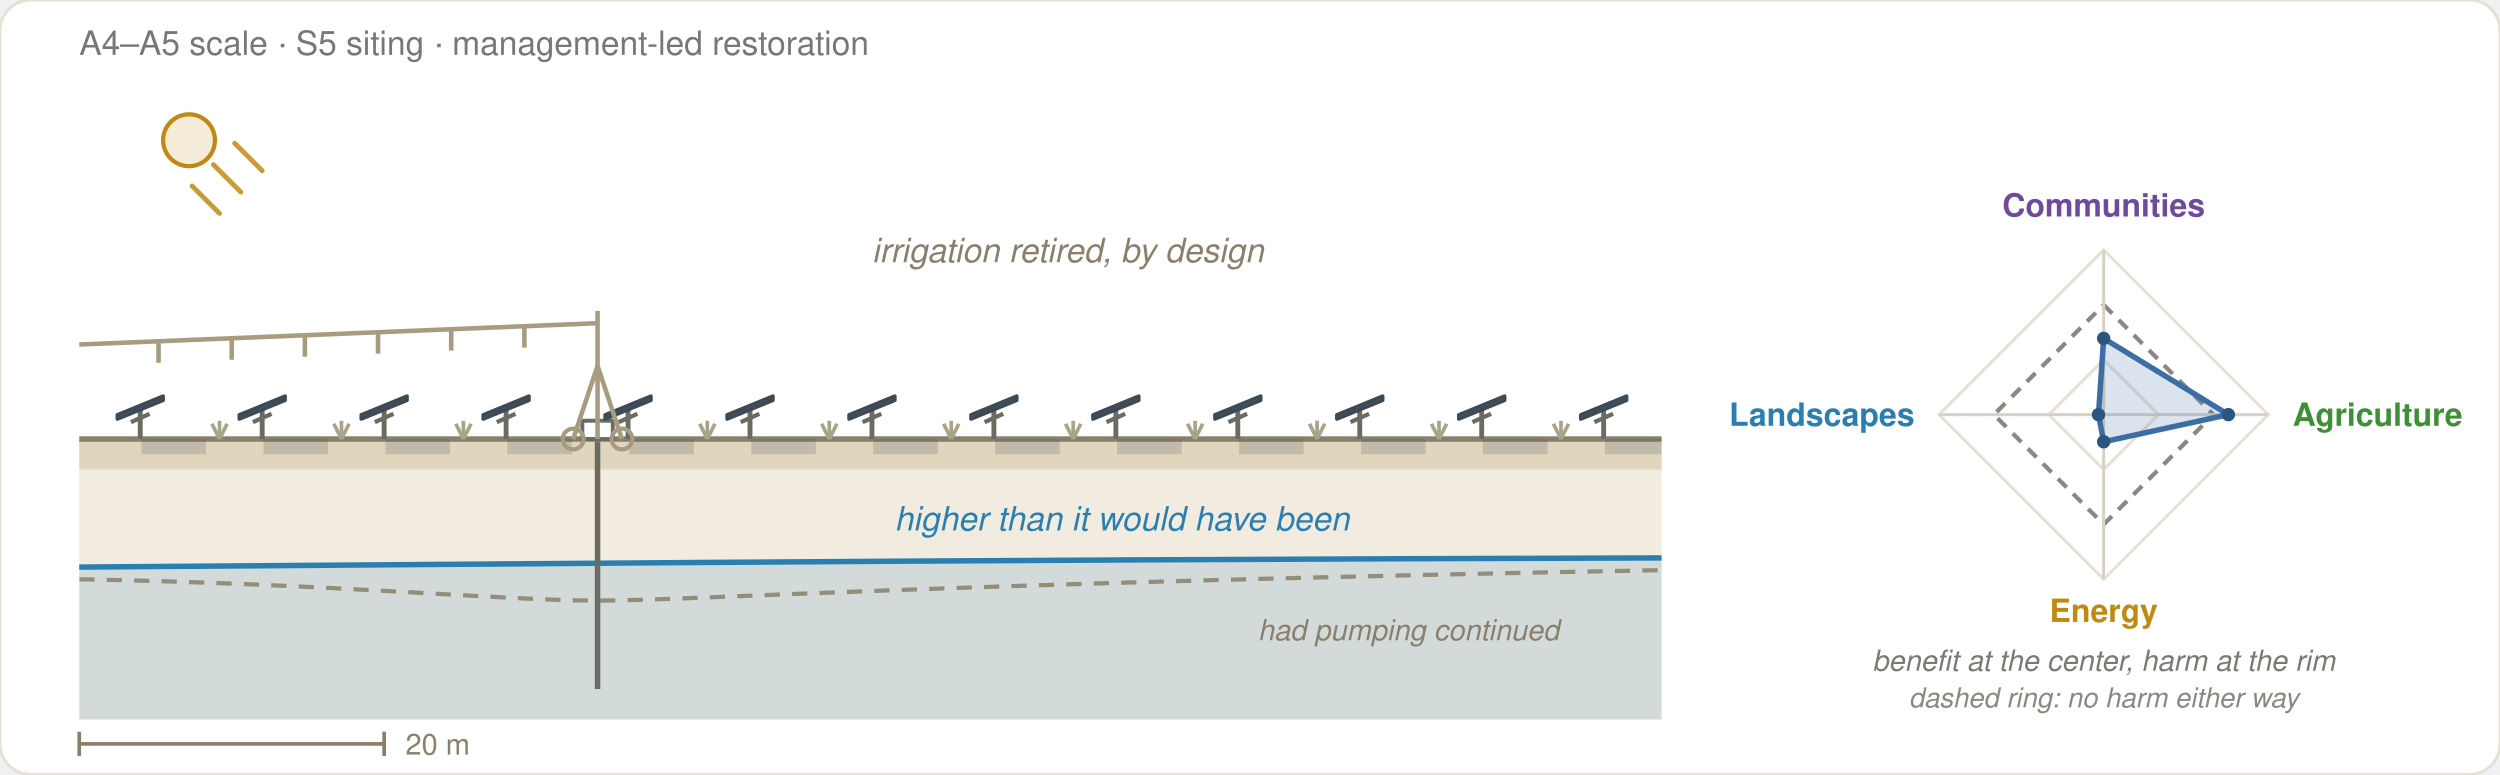
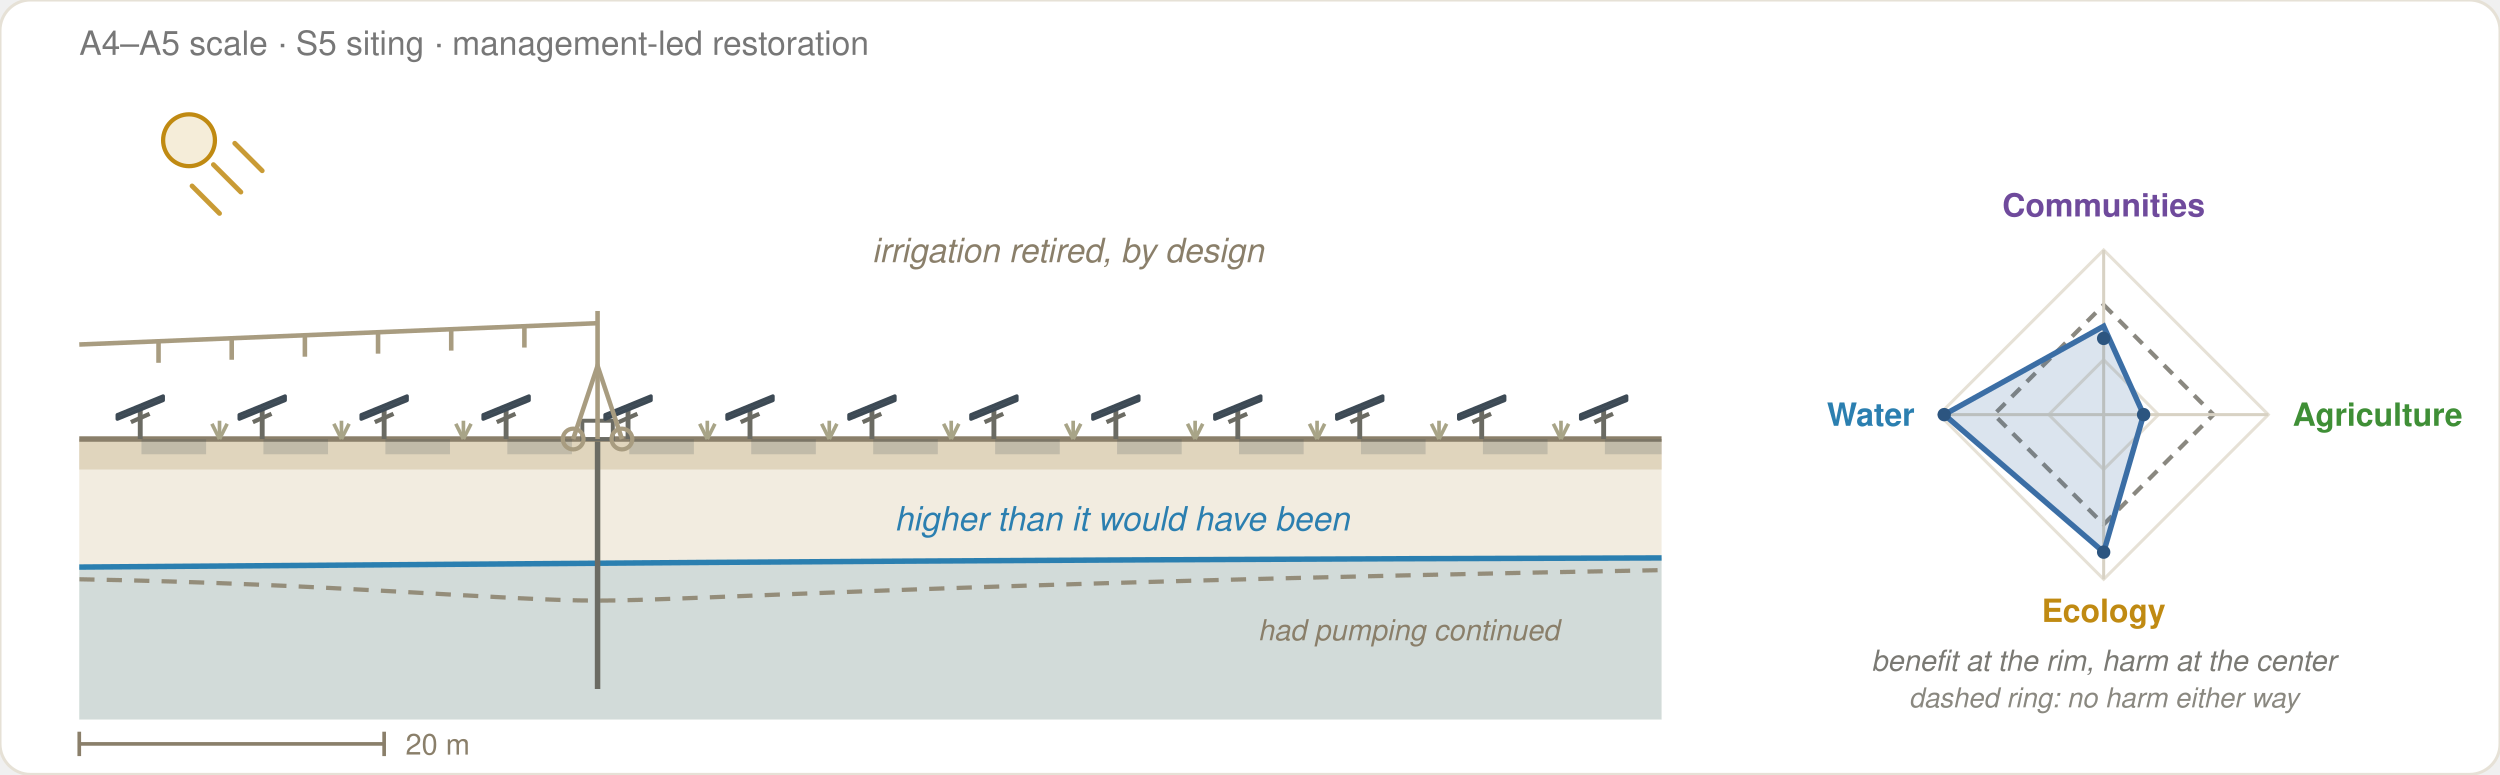
<svg xmlns="http://www.w3.org/2000/svg" viewBox="0 14 820 254" width="820" height="254" font-family="Helvetica, Arial, sans-serif" role="img">
  <defs>
    <g id="module">
      <line x1="-9" y1="16" x2="9" y2="8" stroke="#6b6b63" stroke-width="1.4" vector-effect="non-scaling-stroke" />
      <polygon points="-22,9 22,-9 22,-5 -22,13" fill="#5b6b7a" stroke="#3d4a55" stroke-width="1.2" stroke-linejoin="round" vector-effect="non-scaling-stroke" />
    </g>
    <g id="tuft">
      <line x1="0" y1="0" x2="-2.5" y2="-5" stroke="#a8a487" stroke-width="1.2" />
      <line x1="0" y1="0" x2="0" y2="-6" stroke="#a8a487" stroke-width="1.2" />
      <line x1="0" y1="0" x2="2.5" y2="-5" stroke="#a8a487" stroke-width="1.2" />
    </g>
    <clipPath id="soilclipR">
      <path d="M26,158 L545,158 L545,250 L26,250 Z" />
    </clipPath>
  </defs>
  <rect y="14" width="820" height="254" rx="10" fill="#ffffff" stroke="#e6e1d6" />
  <text x="26" y="32" fill="#777" font-size="11">A4–A5 scale · S5 siting · management-led restoration</text>
  <g stroke="#c08a12" stroke-linecap="round">
    <circle cx="62" cy="60" r="8.5" fill="#c08a12" fill-opacity="0.16" stroke-width="1.4" />
    <g stroke-width="1.6" opacity="0.85">
      <line x1="63" y1="75" x2="72" y2="84" />
      <line x1="70" y1="68" x2="79" y2="77" />
      <line x1="77" y1="61" x2="86" y2="70" />
    </g>
  </g>
  <path d="M26,158 L545,158 L545,250 L26,250 Z" fill="#f2ece0" />
  <g clip-path="url(#soilclipR)">
    <path d="M26,158 L545,158 L545,168 L26,168 Z" fill="#e0d5bd" />
    <path d="M26,200 C120,199.4 300,197.6 545,197 L545,250 L26,250 Z" fill="#2b7fb0" fill-opacity="0.16" />
    <path d="M26,200 C120,199.4 300,197.6 545,197" fill="none" stroke="#2b7fb0" stroke-width="1.8" />
    <path d="M26,204 C110,205.5 165,211 196,211 C227,211 300,205.5 545,201" fill="none" stroke="#8a7f6a" stroke-width="1.4" stroke-dasharray="5 4" opacity="0.85" />
    <line x1="196" y1="158" x2="196" y2="240" stroke="#6b6b63" stroke-width="1.8" />
  </g>
  <path d="M26,158 L545,158" fill="none" stroke="#8a7f6a" stroke-width="1.8" />
  <rect x="191" y="152" width="10" height="6" fill="#ffffff" stroke="#6b6b63" stroke-width="1.3" />
  <g fill="#3d4a55" opacity="0.19">
    <path d="M46.4,158 h21.2 v5 h-21.2 z" />
    <path d="M86.4,158 h21.2 v5 h-21.2 z" />
    <path d="M126.4,158 h21.2 v5 h-21.2 z" />
    <path d="M166.4,158 h21.2 v5 h-21.2 z" />
    <path d="M206.4,158 h21.2 v5 h-21.2 z" />
    <path d="M246.4,158 h21.2 v5 h-21.2 z" />
    <path d="M286.4,158 h21.2 v5 h-21.2 z" />
    <path d="M326.4,158 h21.2 v5 h-21.2 z" />
    <path d="M366.4,158 h21.2 v5 h-21.2 z" />
    <path d="M406.4,158 h21.2 v5 h-21.2 z" />
    <path d="M446.4,158 h21.2 v5 h-21.2 z" />
    <path d="M486.4,158 h21.2 v5 h-21.2 z" />
    <path d="M526.4,158 h18.6 v5 h-18.6 z" />
  </g>
  <g>
    <use href="#tuft" x="72" y="158" />
    <use href="#tuft" x="112" y="158" />
    <use href="#tuft" x="152" y="158" />
    <use href="#tuft" x="232" y="158" />
    <use href="#tuft" x="272" y="158" />
    <use href="#tuft" x="312" y="158" />
    <use href="#tuft" x="352" y="158" />
    <use href="#tuft" x="392" y="158" />
    <use href="#tuft" x="432" y="158" />
    <use href="#tuft" x="472" y="158" />
    <use href="#tuft" x="512" y="158" />
  </g>
  <g stroke="#6b6b63" stroke-width="1.6">
    <line x1="46" y1="158" x2="46" y2="147" />
    <line x1="86" y1="158" x2="86" y2="147" />
    <line x1="126" y1="158" x2="126" y2="147" />
    <line x1="166" y1="158" x2="166" y2="147" />
    <line x1="206" y1="158" x2="206" y2="147" />
    <line x1="246" y1="158" x2="246" y2="147" />
    <line x1="286" y1="158" x2="286" y2="147" />
    <line x1="326" y1="158" x2="326" y2="147" />
    <line x1="366" y1="158" x2="366" y2="147" />
    <line x1="406" y1="158" x2="406" y2="147" />
    <line x1="446" y1="158" x2="446" y2="147" />
    <line x1="486" y1="158" x2="486" y2="147" />
    <line x1="526" y1="158" x2="526" y2="147" />
  </g>
  <use href="#module" transform="translate(46,147) scale(0.341)" />
  <use href="#module" transform="translate(86,147) scale(0.341)" />
  <use href="#module" transform="translate(126,147) scale(0.341)" />
  <use href="#module" transform="translate(166,147) scale(0.341)" />
  <use href="#module" transform="translate(206,147) scale(0.341)" />
  <use href="#module" transform="translate(246,147) scale(0.341)" />
  <use href="#module" transform="translate(286,147) scale(0.341)" />
  <use href="#module" transform="translate(326,147) scale(0.341)" />
  <use href="#module" transform="translate(366,147) scale(0.341)" />
  <use href="#module" transform="translate(406,147) scale(0.341)" />
  <use href="#module" transform="translate(446,147) scale(0.341)" />
  <use href="#module" transform="translate(486,147) scale(0.341)" />
  <use href="#module" transform="translate(526,147) scale(0.341)" />
  <g stroke="#a89c80" stroke-width="1.5" fill="none">
    <path d="M196,158 L196,116" />
    <path d="M188,158 L196,134 L204,158" />
    <path d="M196,120 L26,127" />
    <path d="M172,121 l0,7" />
    <path d="M148,122 l0,7" />
    <path d="M124,123 l0,7" />
    <path d="M100,124 l0,7" />
    <path d="M76,125 l0,7" />
    <path d="M52,126 l0,7" />
  </g>
  <circle cx="188" cy="158" r="3.4" fill="none" stroke="#a89c80" stroke-width="1.4" />
  <circle cx="204" cy="158" r="3.4" fill="none" stroke="#a89c80" stroke-width="1.4" />
  <text x="286" y="100" fill="#8a7f6a" font-size="11" font-style="italic" text-anchor="start">irrigation retired, by design</text>
  <text x="368" y="188" fill="#2b7fb0" font-size="11" font-style="italic" text-anchor="middle">higher than it would have been</text>
  <text x="462" y="224" fill="#8a7f6a" font-size="9.5" font-style="italic" text-anchor="middle">had pumping continued</text>
  <g stroke="#8a7f6a" stroke-width="1.2" fill="none">
    <path d="M26,258 h100" />
    <path d="M26,254 v8" />
    <path d="M126,254 v8" />
  </g>
  <text x="133" y="261.5" fill="#8a7f6a" font-size="9.5">20 m</text>
  <polygon points="690,132 708,150 690,168 672,150" fill="none" stroke="#e6e1d6" stroke-width="1" />
  <polygon points="690,114 726,150 690,186 654,150" fill="none" stroke="#8a8880" stroke-width="1.4" stroke-dasharray="4 3" />
  <polygon points="690,96 744,150 690,204 636,150" fill="none" stroke="#e6e1d6" stroke-width="1" />
  <line x1="690" y1="150" x2="690" y2="96" stroke="#d8d2c4" stroke-width="1" />
  <line x1="690" y1="150" x2="744" y2="150" stroke="#d8d2c4" stroke-width="1" />
  <line x1="690" y1="150" x2="690" y2="204" stroke="#d8d2c4" stroke-width="1" />
  <line x1="690" y1="150" x2="636" y2="150" stroke="#d8d2c4" stroke-width="1" />
  <text x="690" y="85" fill="#6f4a9c" font-size="10.5" font-weight="600" text-anchor="middle">Communities</text>
  <text x="752" y="150" fill="#3f8f36" font-size="10.5" font-weight="600" text-anchor="start" dominant-baseline="middle">Agriculture</text>
-   <text x="690" y="218" fill="#c08a12" font-size="10.5" font-weight="600" text-anchor="middle">Energy</text>
-   <text x="628" y="150" fill="#2b7fb0" font-size="10.5" font-weight="600" text-anchor="end" dominant-baseline="middle">Landscapes</text>
-   <polygon points="690,125.0 730.9,150 690,158.9 688.3,150" fill="#3b6ea5" fill-opacity="0.18" stroke="#3b6ea5" stroke-width="1.8" />
+   <text x="690" y="218" fill="#c08a12" font-size="10.5" font-weight="600" text-anchor="middle">Ecology</text>
+   <text x="628" y="150" fill="#2b7fb0" font-size="10.5" font-weight="600" text-anchor="end" dominant-baseline="middle">Water</text>
+   <polygon points="690.0,121.0 703.1,150.0 690.0,195.1 637.7,150.0" fill="#3b6ea5" fill-opacity="0.18" stroke="#3b6ea5" stroke-width="1.8" />
  <circle cx="690" cy="125.0" r="2.2" fill="#2c5580" />
-   <circle cx="730.9" cy="150" r="2.2" fill="#2c5580" />
-   <circle cx="690" cy="158.9" r="2.2" fill="#2c5580" />
-   <circle cx="688.3" cy="150" r="2.2" fill="#2c5580" />
-   <text x="690" y="234" fill="#7a7973" font-size="9.5" font-style="italic" text-anchor="middle">benefit at the center, harm at the rim</text>
+   <circle cx="703.1" cy="150.0" r="2.2" fill="#2c5580" />
+   <circle cx="690.0" cy="195.1" r="2.2" fill="#2c5580" />
+   <circle cx="637.7" cy="150.0" r="2.2" fill="#2c5580" />
+   <text x="690" y="234" fill="#7a7973" font-size="9.5" font-style="italic" text-anchor="middle">benefit at the rim, harm at the center</text>
  <text x="690" y="246" fill="#8a8880" font-size="9" font-style="italic" text-anchor="middle">dashed ring: no harm either way</text>
</svg>
